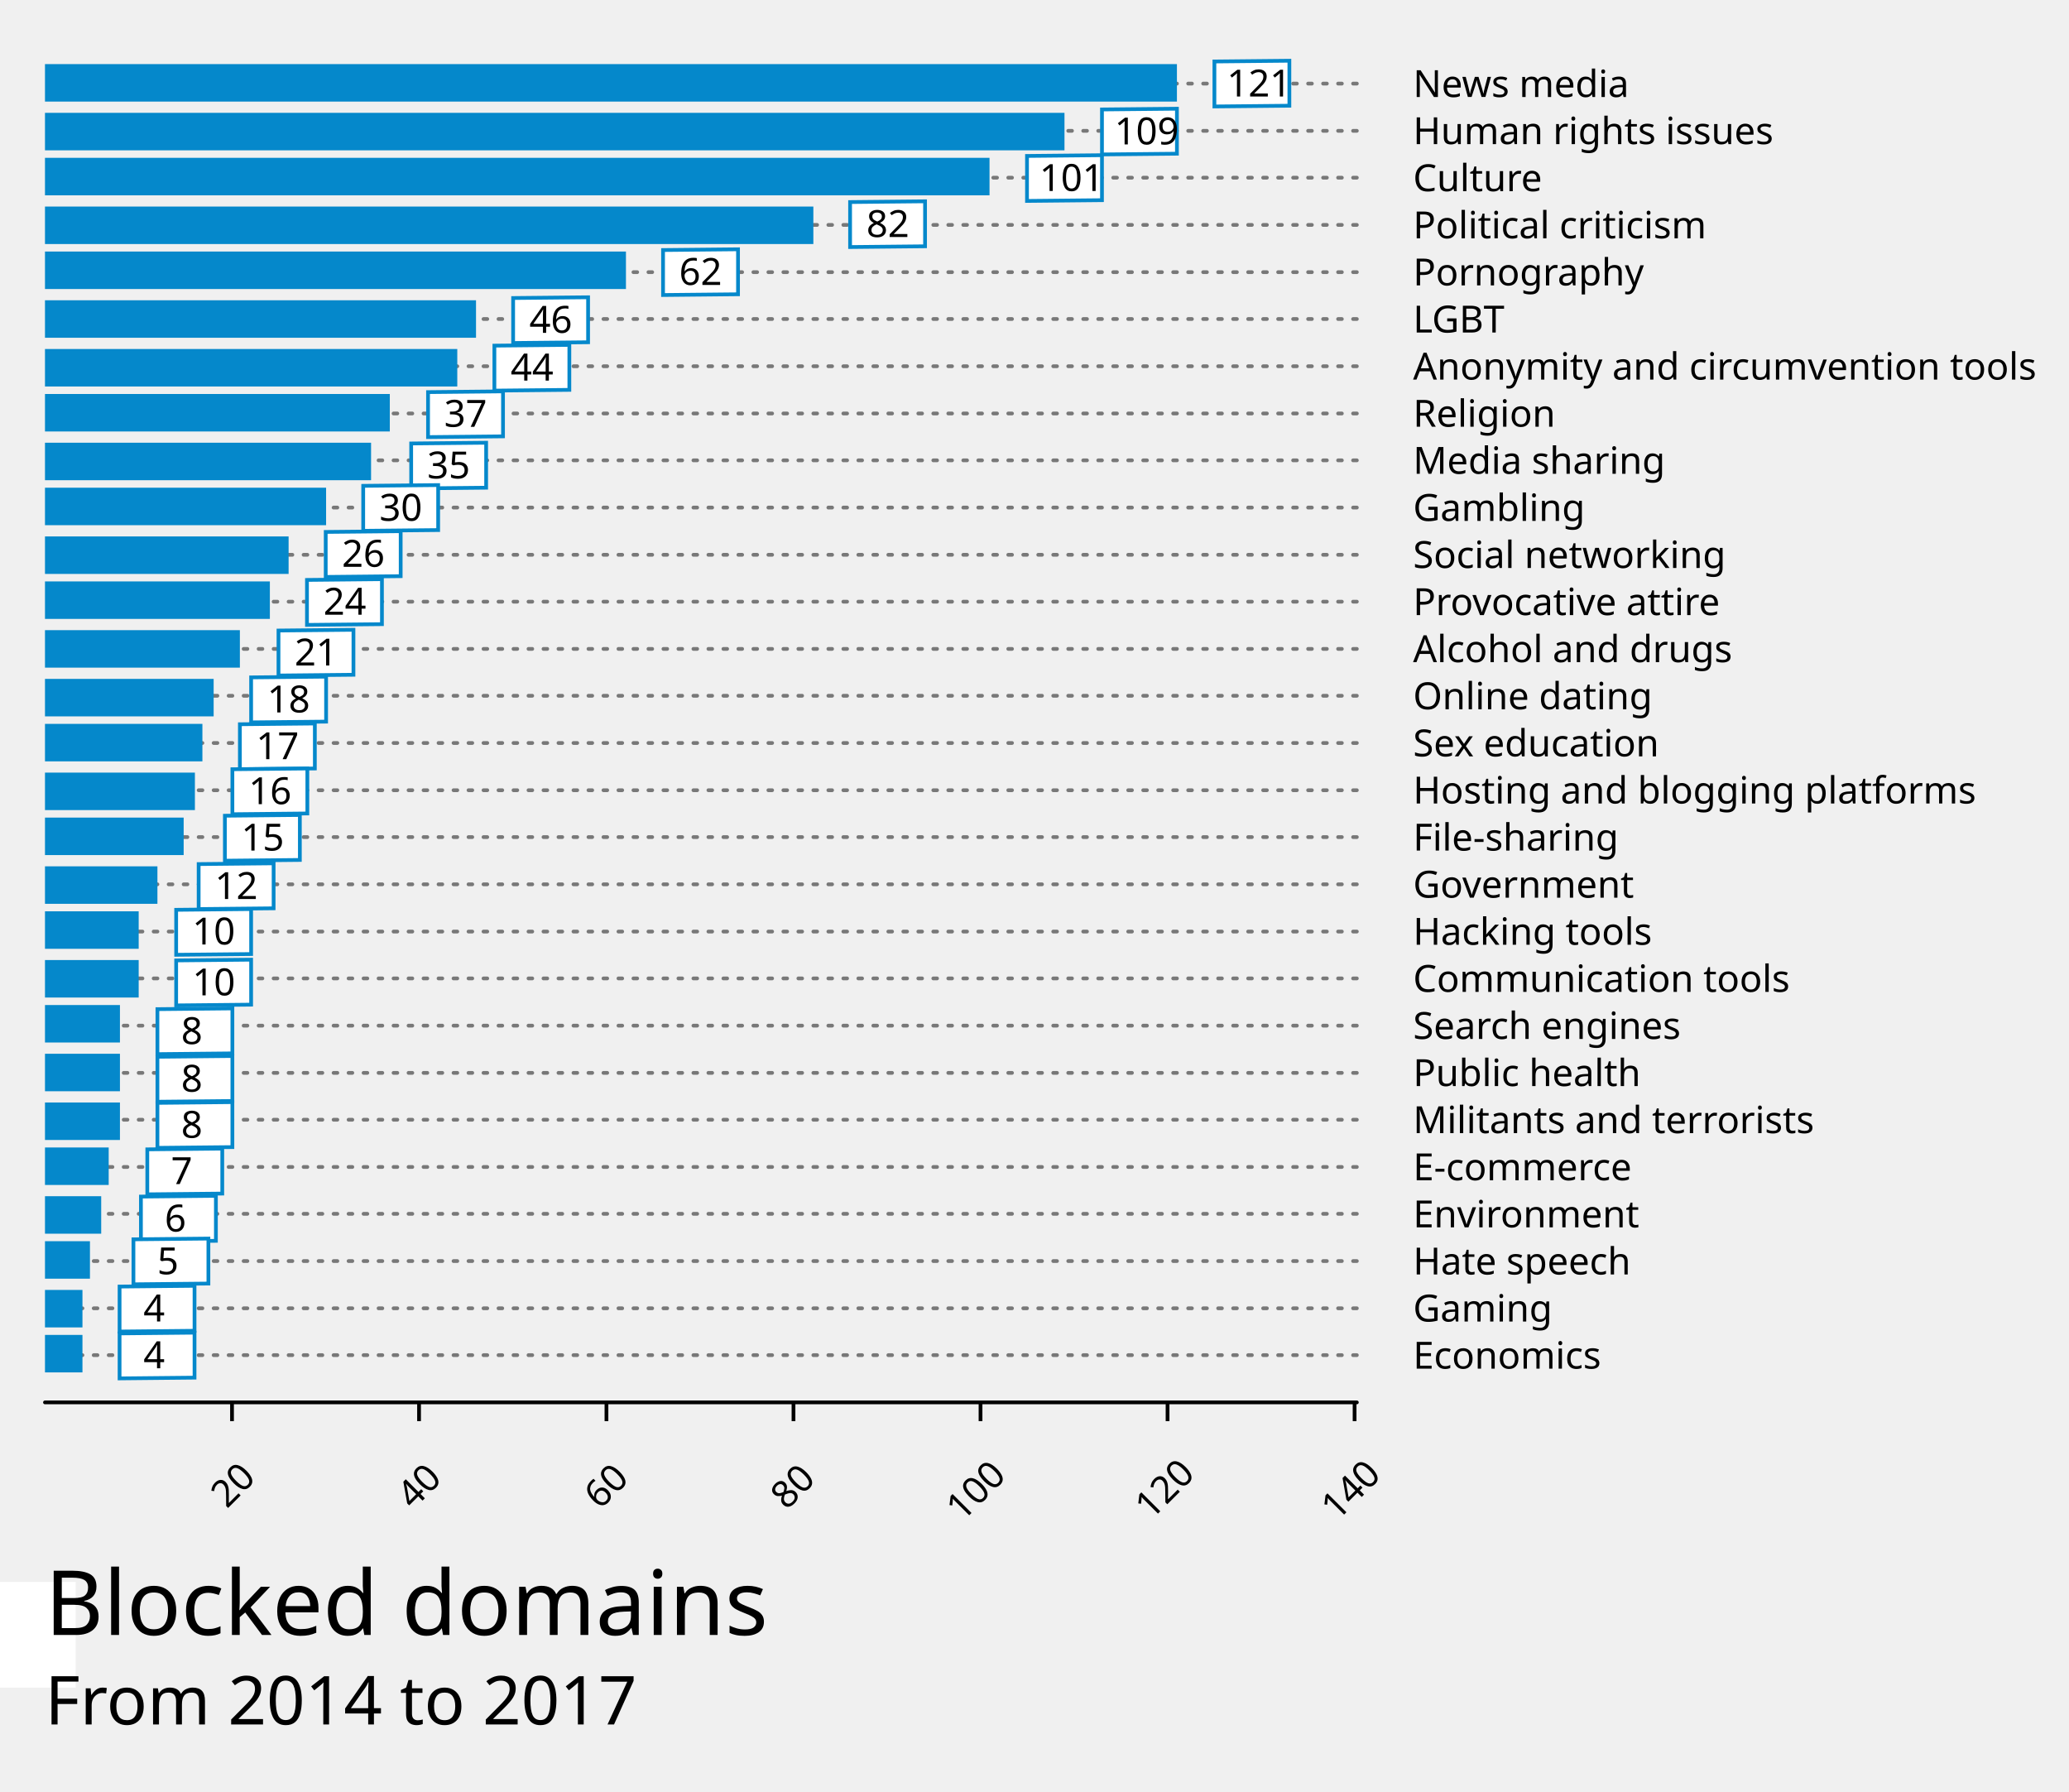
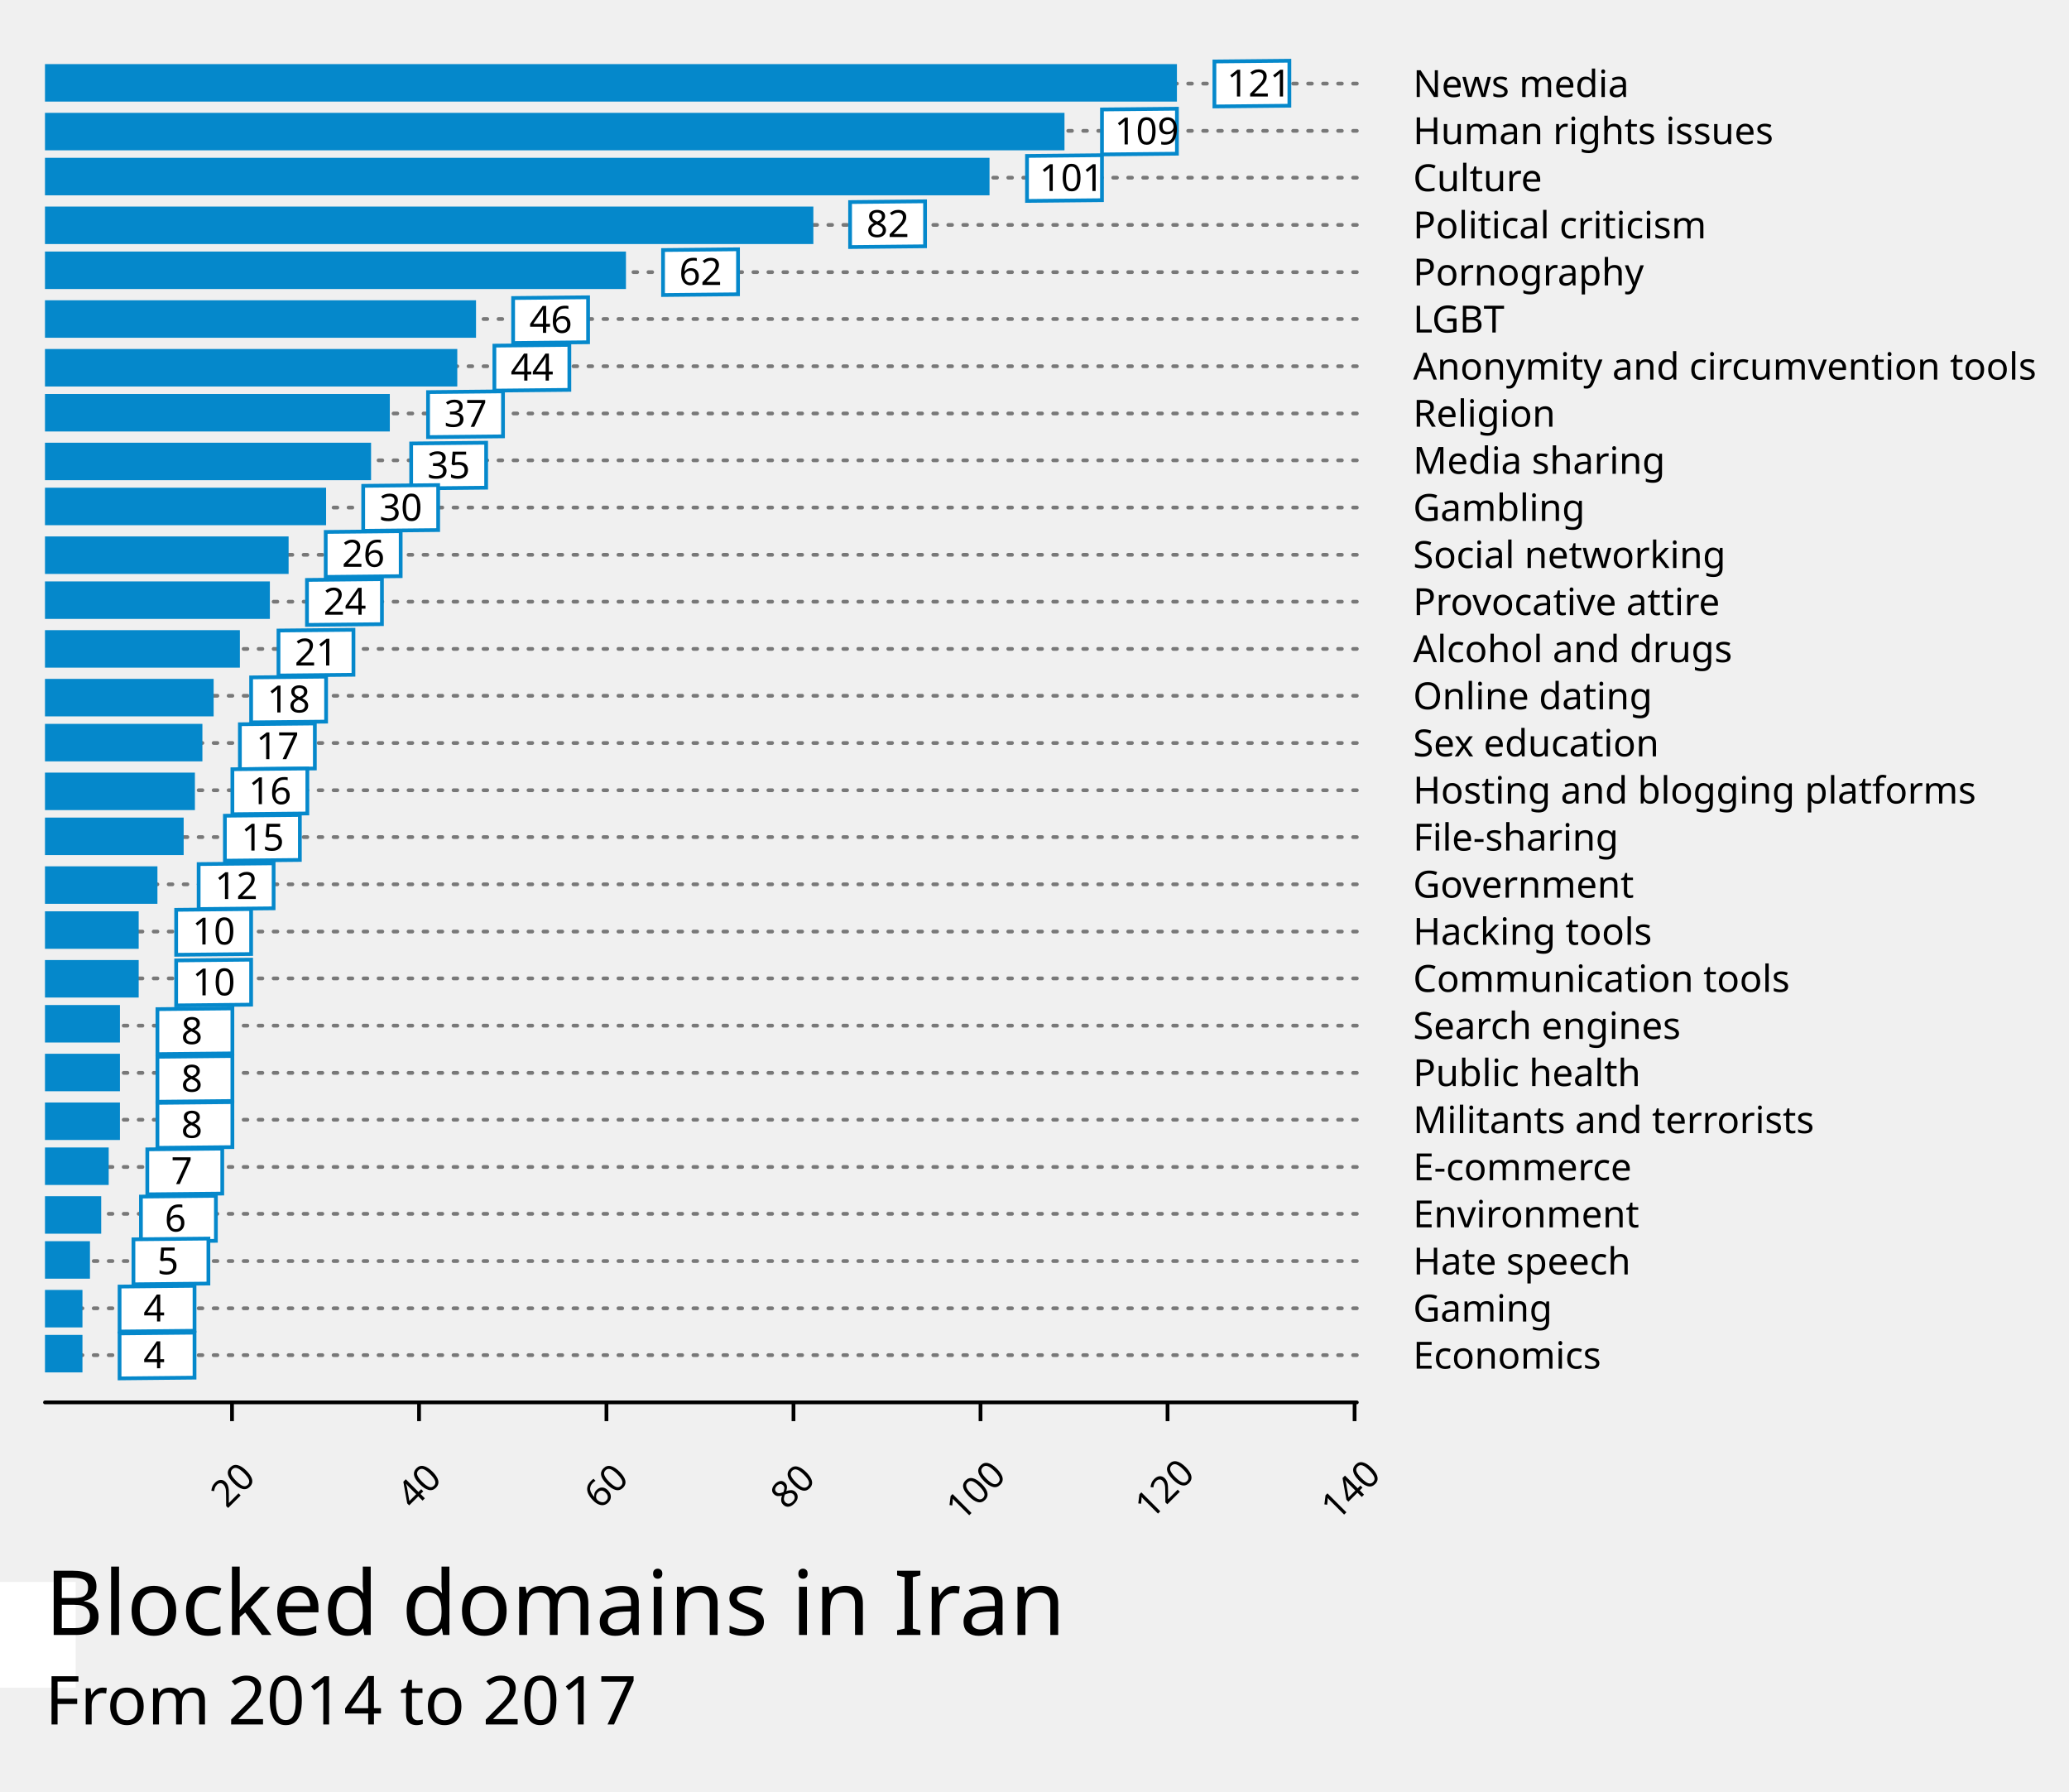
<svg xmlns="http://www.w3.org/2000/svg" version="1.1" id="Layer_1" x="0px" y="0px" viewBox="0 0 552 477.9" style="enable-background:new 0 0 552 477.9;" xml:space="preserve">
  <style type="text/css">
	.st0{fill:#FFFFFF;}
	.st1{font-family:'FiraSans-Bold';}
	.st2{font-size:24px;}
	.st3{font-family:'FiraSans-Regular';}
	.st4{font-size:18px;}
	.st5{fill:none;stroke:#000000;stroke-linecap:round;stroke-linejoin:round;}
	.st6{fill:none;}
	.st7{fill:none;stroke:#000000;}
	.st8{font-size:10px;}
	.st9{fill:none;stroke:#000000;stroke-linecap:round;stroke-linejoin:round;stroke-opacity:0.5;stroke-dasharray:1,3;}
	.st10{fill:#0588CB;}
	.st11{fill:#FFFFFF;stroke:#0588CB;}
</style>
  <g>
-     <path id="a_1_" class="st0" d="M20.2,436.1V422H-8.1v28.2h28.3V436.1z" />
+     <path id="a_1_" class="st0" d="M20.2,436.1V422H-8.1v28.2h28.3C20.2,450.2,20.2,436.1,20.2,436.1z" />
  </g>
  <g id="Layer_1_1_">
-     <text transform="matrix(1 0 0 1 12 436.1412)" class="st1 st2">Blocked domains</text>
+     <text transform="matrix(1 0 0 1 12 436.1412)" class="st1 st2">Blocked domains in Iran</text>
    <text transform="matrix(1 0 0 1 12 460.0111)" class="st3 st4">From 2014 to 2017</text>
    <g>
      <line shape-rendering="auto" vector-effect="non-scaling-stroke" class="st5" x1="12" y1="374.1" x2="362" y2="374.1" />
      <g>
        <line shape-rendering="auto" vector-effect="non-scaling-stroke" class="st6" x1="61.9" y1="374.1" x2="61.9" y2="-25.9" />
        <line shape-rendering="auto" vector-effect="non-scaling-stroke" class="st7" x1="61.9" y1="374.1" x2="61.9" y2="379.1" />
-         <text transform="matrix(0.7071 -0.7071 0.7071 0.7071 60.5182 402.6016)" class="st3 st8">20</text>
+         <text transform="matrix(0.7071 -0.7071 0.7071 0.7071 60.5181 402.6018)" class="st3 st8">20</text>
      </g>
      <g>
        <line shape-rendering="auto" vector-effect="non-scaling-stroke" class="st6" x1="111.8" y1="374.1" x2="111.8" y2="-25.9" />
        <line shape-rendering="auto" vector-effect="non-scaling-stroke" class="st7" x1="111.8" y1="374.1" x2="111.8" y2="379.1" />
-         <text transform="matrix(0.7071 -0.7071 0.7071 0.7071 110.1749 402.8633)" class="st3 st8">40</text>
+         <text transform="matrix(0.7071 -0.7071 0.7071 0.7071 110.1748 402.8635)" class="st3 st8">40</text>
      </g>
      <g>
        <line shape-rendering="auto" vector-effect="non-scaling-stroke" class="st6" x1="161.8" y1="374.1" x2="161.8" y2="-25.9" />
        <line shape-rendering="auto" vector-effect="non-scaling-stroke" class="st7" x1="161.8" y1="374.1" x2="161.8" y2="379.1" />
-         <text transform="matrix(0.7071 -0.7071 0.7071 0.7071 160.086 402.8706)" class="st3 st8">60</text>
+         <text transform="matrix(0.7071 -0.7071 0.7071 0.7071 160.086 402.8704)" class="st3 st8">60</text>
      </g>
      <g>
        <line shape-rendering="auto" vector-effect="non-scaling-stroke" class="st6" x1="211.7" y1="374.1" x2="211.7" y2="-25.9" />
        <line shape-rendering="auto" vector-effect="non-scaling-stroke" class="st7" x1="211.7" y1="374.1" x2="211.7" y2="379.1" />
-         <text transform="matrix(0.7071 -0.7071 0.7071 0.7071 209.877 402.9976)" class="st3 st8">80</text>
+         <text transform="matrix(0.7071 -0.7071 0.7071 0.7071 209.877 402.9978)" class="st3 st8">80</text>
      </g>
      <g>
        <line shape-rendering="auto" vector-effect="non-scaling-stroke" class="st6" x1="261.6" y1="374.1" x2="261.6" y2="-25.9" />
        <line shape-rendering="auto" vector-effect="non-scaling-stroke" class="st7" x1="261.6" y1="374.1" x2="261.6" y2="379.1" />
-         <text transform="matrix(0.7071 -0.7071 0.7071 0.7071 256.6842 406.1089)" class="st3 st8">100</text>
+         <text transform="matrix(0.7071 -0.7071 0.7071 0.7071 256.6841 406.1086)" class="st3 st8">100</text>
      </g>
      <g>
        <line shape-rendering="auto" vector-effect="non-scaling-stroke" class="st6" x1="311.5" y1="374.1" x2="311.5" y2="-25.9" />
        <line shape-rendering="auto" vector-effect="non-scaling-stroke" class="st7" x1="311.5" y1="374.1" x2="311.5" y2="379.1" />
-         <text transform="matrix(0.7071 -0.7071 0.7071 0.7071 307.0479 405.6631)" class="st3 st8">120</text>
+         <text transform="matrix(0.7071 -0.7071 0.7071 0.7071 307.0479 405.6628)" class="st3 st8">120</text>
      </g>
      <g>
        <line shape-rendering="auto" vector-effect="non-scaling-stroke" class="st6" x1="361.4" y1="374.1" x2="361.4" y2="-25.9" />
        <line shape-rendering="auto" vector-effect="non-scaling-stroke" class="st7" x1="361.4" y1="374.1" x2="361.4" y2="379.1" />
-         <text transform="matrix(0.7071 -0.7071 0.7071 0.7071 356.7047 405.9253)" class="st3 st8">140</text>
+         <text transform="matrix(0.7071 -0.7071 0.7071 0.7071 356.7046 405.925)" class="st3 st8">140</text>
      </g>
    </g>
    <g>
      <line shape-rendering="auto" vector-effect="non-scaling-stroke" class="st6" x1="362" y1="-25.9" x2="362" y2="374.1" />
      <g>
        <line shape-rendering="auto" vector-effect="non-scaling-stroke" class="st9" x1="362" y1="361.5" x2="12" y2="361.5" />
        <line shape-rendering="auto" vector-effect="non-scaling-stroke" class="st6" x1="362" y1="361.5" x2="367" y2="361.5" />
        <text transform="matrix(1 0 0 1 377 365.0964)" class="st3 st8">Economics</text>
      </g>
      <g>
        <line shape-rendering="auto" vector-effect="non-scaling-stroke" class="st9" x1="362" y1="349" x2="12" y2="349" />
        <line shape-rendering="auto" vector-effect="non-scaling-stroke" class="st6" x1="362" y1="349" x2="367" y2="349" />
        <text transform="matrix(1 0 0 1 377 352.5329)" class="st3 st8">Gaming</text>
      </g>
      <g>
        <line shape-rendering="auto" vector-effect="non-scaling-stroke" class="st9" x1="362" y1="336.4" x2="12" y2="336.4" />
        <line shape-rendering="auto" vector-effect="non-scaling-stroke" class="st6" x1="362" y1="336.4" x2="367" y2="336.4" />
        <text transform="matrix(1 0 0 1 377 339.9695)" class="st3 st8">Hate speech</text>
      </g>
      <g>
        <line shape-rendering="auto" vector-effect="non-scaling-stroke" class="st9" x1="362" y1="323.8" x2="12" y2="323.8" />
        <line shape-rendering="auto" vector-effect="non-scaling-stroke" class="st6" x1="362" y1="323.8" x2="367" y2="323.8" />
        <text transform="matrix(1 0 0 1 377 327.4057)" class="st3 st8">Environment</text>
      </g>
      <g>
        <line shape-rendering="auto" vector-effect="non-scaling-stroke" class="st9" x1="362" y1="311.3" x2="12" y2="311.3" />
        <line shape-rendering="auto" vector-effect="non-scaling-stroke" class="st6" x1="362" y1="311.3" x2="367" y2="311.3" />
        <text transform="matrix(1 0 0 1 377 314.8423)" class="st3 st8">E-commerce</text>
      </g>
      <g>
        <line shape-rendering="auto" vector-effect="non-scaling-stroke" class="st9" x1="362" y1="298.7" x2="12" y2="298.7" />
        <line shape-rendering="auto" vector-effect="non-scaling-stroke" class="st6" x1="362" y1="298.7" x2="367" y2="298.7" />
        <text transform="matrix(1 0 0 1 377 302.2785)" class="st3 st8">Militants and terrorists</text>
      </g>
      <g>
        <line shape-rendering="auto" vector-effect="non-scaling-stroke" class="st9" x1="362" y1="286.2" x2="12" y2="286.2" />
        <line shape-rendering="auto" vector-effect="non-scaling-stroke" class="st6" x1="362" y1="286.2" x2="367" y2="286.2" />
        <text transform="matrix(1 0 0 1 377 289.7151)" class="st3 st8">Public health</text>
      </g>
      <g>
        <line shape-rendering="auto" vector-effect="non-scaling-stroke" class="st9" x1="362" y1="273.6" x2="12" y2="273.6" />
        <line shape-rendering="auto" vector-effect="non-scaling-stroke" class="st6" x1="362" y1="273.6" x2="367" y2="273.6" />
        <text transform="matrix(1 0 0 1 377 277.1514)" class="st3 st8">Search engines</text>
      </g>
      <g>
        <line shape-rendering="auto" vector-effect="non-scaling-stroke" class="st9" x1="362" y1="261" x2="12" y2="261" />
        <line shape-rendering="auto" vector-effect="non-scaling-stroke" class="st6" x1="362" y1="261" x2="367" y2="261" />
        <text transform="matrix(1 0 0 1 377 264.5879)" class="st3 st8">Communication tools</text>
      </g>
      <g>
        <line shape-rendering="auto" vector-effect="non-scaling-stroke" class="st9" x1="362" y1="248.5" x2="12" y2="248.5" />
        <line shape-rendering="auto" vector-effect="non-scaling-stroke" class="st6" x1="362" y1="248.5" x2="367" y2="248.5" />
        <text transform="matrix(1 0 0 1 377 252.0242)" class="st3 st8">Hacking tools</text>
      </g>
      <g>
        <line shape-rendering="auto" vector-effect="non-scaling-stroke" class="st9" x1="362" y1="235.9" x2="12" y2="235.9" />
        <line shape-rendering="auto" vector-effect="non-scaling-stroke" class="st6" x1="362" y1="235.9" x2="367" y2="235.9" />
        <text transform="matrix(1 0 0 1 377 239.4607)" class="st3 st8">Government</text>
      </g>
      <g>
        <line shape-rendering="auto" vector-effect="non-scaling-stroke" class="st9" x1="362" y1="223.3" x2="12" y2="223.3" />
        <line shape-rendering="auto" vector-effect="non-scaling-stroke" class="st6" x1="362" y1="223.3" x2="367" y2="223.3" />
        <text transform="matrix(1 0 0 1 377 226.8972)" class="st3 st8">File-sharing</text>
      </g>
      <g>
        <line shape-rendering="auto" vector-effect="non-scaling-stroke" class="st9" x1="362" y1="210.8" x2="12" y2="210.8" />
        <line shape-rendering="auto" vector-effect="non-scaling-stroke" class="st6" x1="362" y1="210.8" x2="367" y2="210.8" />
        <text transform="matrix(1 0 0 1 377 214.3335)" class="st3 st8">Hosting and blogging platforms</text>
      </g>
      <g>
        <line shape-rendering="auto" vector-effect="non-scaling-stroke" class="st9" x1="362" y1="198.2" x2="12" y2="198.2" />
        <line shape-rendering="auto" vector-effect="non-scaling-stroke" class="st6" x1="362" y1="198.2" x2="367" y2="198.2" />
        <text transform="matrix(1 0 0 1 377 201.77)" class="st3 st8">Sex education</text>
      </g>
      <g>
        <line shape-rendering="auto" vector-effect="non-scaling-stroke" class="st9" x1="362" y1="185.6" x2="12" y2="185.6" />
        <line shape-rendering="auto" vector-effect="non-scaling-stroke" class="st6" x1="362" y1="185.6" x2="367" y2="185.6" />
        <text transform="matrix(1 0 0 1 377 189.2063)" class="st3 st8">Online dating</text>
      </g>
      <g>
        <line shape-rendering="auto" vector-effect="non-scaling-stroke" class="st9" x1="362" y1="173.1" x2="12" y2="173.1" />
        <line shape-rendering="auto" vector-effect="non-scaling-stroke" class="st6" x1="362" y1="173.1" x2="367" y2="173.1" />
        <text transform="matrix(1 0 0 1 377 176.6428)" class="st3 st8">Alcohol and drugs</text>
      </g>
      <g>
        <line shape-rendering="auto" vector-effect="non-scaling-stroke" class="st9" x1="362" y1="160.5" x2="12" y2="160.5" />
        <line shape-rendering="auto" vector-effect="non-scaling-stroke" class="st6" x1="362" y1="160.5" x2="367" y2="160.5" />
        <text transform="matrix(1 0 0 1 377 164.0793)" class="st3 st8">Provocative attire</text>
      </g>
      <g>
        <line shape-rendering="auto" vector-effect="non-scaling-stroke" class="st9" x1="362" y1="148" x2="12" y2="148" />
        <line shape-rendering="auto" vector-effect="non-scaling-stroke" class="st6" x1="362" y1="148" x2="367" y2="148" />
        <text transform="matrix(1 0 0 1 377 151.5156)" class="st3 st8">Social networking</text>
      </g>
      <g>
        <line shape-rendering="auto" vector-effect="non-scaling-stroke" class="st9" x1="362" y1="135.4" x2="12" y2="135.4" />
        <line shape-rendering="auto" vector-effect="non-scaling-stroke" class="st6" x1="362" y1="135.4" x2="367" y2="135.4" />
        <text transform="matrix(1 0 0 1 377 138.9521)" class="st3 st8">Gambling</text>
      </g>
      <g>
        <line shape-rendering="auto" vector-effect="non-scaling-stroke" class="st9" x1="362" y1="122.8" x2="12" y2="122.8" />
        <line shape-rendering="auto" vector-effect="non-scaling-stroke" class="st6" x1="362" y1="122.8" x2="367" y2="122.8" />
        <text transform="matrix(1 0 0 1 377 126.3884)" class="st3 st8">Media sharing</text>
      </g>
      <g>
        <line shape-rendering="auto" vector-effect="non-scaling-stroke" class="st9" x1="362" y1="110.3" x2="12" y2="110.3" />
        <line shape-rendering="auto" vector-effect="non-scaling-stroke" class="st6" x1="362" y1="110.3" x2="367" y2="110.3" />
        <text transform="matrix(1 0 0 1 377 113.8249)" class="st3 st8">Religion</text>
      </g>
      <g>
        <line shape-rendering="auto" vector-effect="non-scaling-stroke" class="st9" x1="362" y1="97.7" x2="12" y2="97.7" />
        <line shape-rendering="auto" vector-effect="non-scaling-stroke" class="st6" x1="362" y1="97.7" x2="367" y2="97.7" />
        <text transform="matrix(1 0 0 1 377 101.2615)" class="st3 st8">Anonymity and circumvention tools</text>
      </g>
      <g>
        <line shape-rendering="auto" vector-effect="non-scaling-stroke" class="st9" x1="362" y1="85.1" x2="12" y2="85.1" />
        <line shape-rendering="auto" vector-effect="non-scaling-stroke" class="st6" x1="362" y1="85.1" x2="367" y2="85.1" />
        <text transform="matrix(1 0 0 1 377 88.6977)" class="st3 st8">LGBT</text>
      </g>
      <g>
        <line shape-rendering="auto" vector-effect="non-scaling-stroke" class="st9" x1="362" y1="72.6" x2="12" y2="72.6" />
        <line shape-rendering="auto" vector-effect="non-scaling-stroke" class="st6" x1="362" y1="72.6" x2="367" y2="72.6" />
-         <text transform="matrix(1 0 0 1 377 76.1343)" class="st3 st8">Pornography</text>
+         <text transform="matrix(1 0 0 1 377 76.1342)" class="st3 st8">Pornography</text>
      </g>
      <g>
        <line shape-rendering="auto" vector-effect="non-scaling-stroke" class="st9" x1="362" y1="60" x2="12" y2="60" />
        <line shape-rendering="auto" vector-effect="non-scaling-stroke" class="st6" x1="362" y1="60" x2="367" y2="60" />
        <text transform="matrix(1 0 0 1 377 63.5705)" class="st3 st8">Political criticism</text>
      </g>
      <g>
        <line shape-rendering="auto" vector-effect="non-scaling-stroke" class="st9" x1="362" y1="47.4" x2="12" y2="47.4" />
        <line shape-rendering="auto" vector-effect="non-scaling-stroke" class="st6" x1="362" y1="47.4" x2="367" y2="47.4" />
-         <text transform="matrix(1 0 0 1 377 51.0071)" class="st3 st8">Culture</text>
+         <text transform="matrix(1 0 0 1 377 51.007)" class="st3 st8">Culture</text>
      </g>
      <g>
        <line shape-rendering="auto" vector-effect="non-scaling-stroke" class="st9" x1="362" y1="34.9" x2="12" y2="34.9" />
        <line shape-rendering="auto" vector-effect="non-scaling-stroke" class="st6" x1="362" y1="34.9" x2="367" y2="34.9" />
        <text transform="matrix(1 0 0 1 377 38.4434)" class="st3 st8">Human rights issues</text>
      </g>
      <g>
        <line shape-rendering="auto" vector-effect="non-scaling-stroke" class="st9" x1="362" y1="22.3" x2="12" y2="22.3" />
        <line shape-rendering="auto" vector-effect="non-scaling-stroke" class="st6" x1="362" y1="22.3" x2="367" y2="22.3" />
        <text transform="matrix(1 0 0 1 377 25.8799)" class="st3 st8">News media</text>
      </g>
    </g>
    <g>
      <path shape-rendering="auto" class="st10" d="M12,356.1v10h10v-10H12z" />
      <path shape-rendering="auto" class="st10" d="M12,344.1v10h10v-10H12z" />
      <path shape-rendering="auto" class="st10" d="M12,331.1v10h12v-10H12z" />
      <path shape-rendering="auto" class="st10" d="M12,319.1v10h15v-10H12z" />
      <path shape-rendering="auto" class="st10" d="M12,306.1v10h17v-10H12z" />
      <path shape-rendering="auto" class="st10" d="M12,294.1v10h20v-10H12z" />
      <path shape-rendering="auto" class="st10" d="M12,281.1v10h20v-10H12z" />
      <path shape-rendering="auto" class="st10" d="M12,268.1v10h20v-10H12z" />
      <path shape-rendering="auto" class="st10" d="M12,256.1v10h25v-10H12z" />
      <path shape-rendering="auto" class="st10" d="M12,243.1v10h25v-10H12z" />
      <path shape-rendering="auto" class="st10" d="M12,231.1v10h30v-10H12z" />
      <path shape-rendering="auto" class="st10" d="M12,218.1v10h37v-10H12z" />
      <path shape-rendering="auto" class="st10" d="M12,206.1v10h40v-10H12z" />
      <path shape-rendering="auto" class="st10" d="M12,193.1v10h42v-10H12z" />
      <path shape-rendering="auto" class="st10" d="M12,181.1v10h45v-10H12z" />
      <path shape-rendering="auto" class="st10" d="M12,168.1v10h52v-10H12z" />
      <path shape-rendering="auto" class="st10" d="M12,155.1v10h60v-10H12z" />
      <path shape-rendering="auto" class="st10" d="M12,143.1v10h65v-10H12z" />
      <path shape-rendering="auto" class="st10" d="M12,130.1v10h75v-10H12z" />
-       <path shape-rendering="auto" class="st10" d="M12,118.1v10h87v-10H12z" />
+       <path shape-rendering="auto" class="st10" d="M12,118.1v10h87v-10C99,118.1,12,118.1,12,118.1z" />
      <path shape-rendering="auto" class="st10" d="M12,105.1v10h92v-10H12z" />
      <path shape-rendering="auto" class="st10" d="M12,93.1v10h110v-10H12z" />
      <path shape-rendering="auto" class="st10" d="M12,80.1v10h115v-10H12z" />
      <path shape-rendering="auto" class="st10" d="M12,67.1v10h155v-10H12z" />
      <path shape-rendering="auto" class="st10" d="M12,55.1v10h205v-10H12z" />
      <path shape-rendering="auto" class="st10" d="M12,42.1v10h252v-10H12z" />
-       <path shape-rendering="auto" class="st10" d="M12,30.1v10h272v-10H12z" />
+       <path shape-rendering="auto" class="st10" d="M12,30.1v10h272v-10C284,30.1,12,30.1,12,30.1z" />
      <path shape-rendering="auto" class="st10" d="M12,17.1v10h302v-10H12z" />
    </g>
  </g>
  <g id="Layer_3">
    <g>
      <path shape-rendering="auto" class="st11" d="M324,18v4v4v2.4l0,0l20-0.2v-12l-20,0.2l0,0V18z" />
      <text transform="matrix(1 0 0 1 327.3258 25.7397)" class="st3 st8">121</text>
    </g>
    <g>
      <path shape-rendering="auto" class="st11" d="M294,30.8v4v4v2.4l0,0l20-0.2V29l-20,0.2l0,0V30.8z" />
      <text transform="matrix(1 0 0 1 297.3503 38.52)" class="st3 st8">109</text>
    </g>
    <g>
      <path shape-rendering="auto" class="st11" d="M274,43.2v4v4v2.4l0,0l20-0.2v-12l-20,0.2l0,0V43.2z" />
      <text transform="matrix(1 0 0 1 277.3229 50.9435)" class="st3 st8">101</text>
    </g>
    <g>
      <path shape-rendering="auto" class="st11" d="M226.8,55.5v4v4v2.4l0,0l20-0.2v-12l-20,0.2l0,0V55.5z" />
      <text transform="matrix(1 0 0 1 231.1554 63.2252)" class="st3 st8">82</text>
    </g>
    <g>
      <path shape-rendering="auto" class="st11" d="M176.9,68.3v4v4v2.4l0,0l20-0.2v-12l-20,0.2l0,0V68.3z" />
      <text transform="matrix(1 0 0 1 181.1962 76.0069)" class="st3 st8">62</text>
    </g>
    <g>
      <path shape-rendering="auto" class="st11" d="M136.9,81.1v4v4v2.4l0,0l20-0.2v-12l-20,0.2l0,0V81.1z" />
      <text transform="matrix(1 0 0 1 141.2289 88.7887)" class="st3 st8">46</text>
    </g>
    <g>
      <path shape-rendering="auto" class="st11" d="M131.9,93.8v4v4v2.4l0,0l20-0.2V92l-20,0.2l0,0V93.8z" />
      <text transform="matrix(1 0 0 1 136.233 101.5199)" class="st3 st8">44</text>
    </g>
    <g>
      <path shape-rendering="auto" class="st11" d="M114.2,106.2v4v4v2.4l0,0l20-0.2v-12l-20,0.2l0,0V106.2z" />
      <text transform="matrix(1 0 0 1 118.4973 113.8523)" class="st3 st8">37</text>
    </g>
    <g>
      <path shape-rendering="auto" class="st11" d="M109.7,119.9v4v4v2.4l0,0l20-0.2v-12l-20,0.2l0,0V119.9z" />
      <text transform="matrix(1 0 0 1 113.9818 127.6213)" class="st3 st8">35</text>
    </g>
    <g>
      <path shape-rendering="auto" class="st11" d="M96.9,131.2v4v4v2.4l0,0l20-0.2v-12l-20,0.2l0,0V131.2z" />
      <text transform="matrix(1 0 0 1 101.2167 138.9159)" class="st3 st8">30</text>
    </g>
    <g>
-       <path shape-rendering="auto" class="st11" d="M86.9,143.5v4v4v2.4l0,0l20-0.2v-12l-20,0.2l0,0C86.9,141.9,86.9,143.5,86.9,143.5z" />
+       <path shape-rendering="auto" class="st11" d="M86.9,143.5v4v4v2.4l0,0l20-0.2v-12l-20,0.2l0,0V143.5z" />
      <text transform="matrix(1 0 0 1 91.2138 151.1976)" class="st3 st8">26</text>
    </g>
    <g>
-       <path shape-rendering="auto" class="st11" d="M81.9,156.3v4v4v2.4l0,0l20-0.2v-12l-20,0.2l0,0C81.9,154.7,81.9,156.3,81.9,156.3z" />
+       <path shape-rendering="auto" class="st11" d="M81.9,156.3v4v4v2.4l0,0l20-0.2v-12l-20,0.2l0,0V156.3z" />
      <text transform="matrix(1 0 0 1 86.2739 163.9795)" class="st3 st8">24</text>
    </g>
    <g>
      <path shape-rendering="auto" class="st11" d="M74.3,169.8v4v4v2.4l0,0l20-0.2v-12l-20,0.2l0,0V169.8z" />
      <text transform="matrix(1 0 0 1 78.5967 177.5199)" class="st3 st8">21</text>
    </g>
    <g>
      <path shape-rendering="auto" class="st11" d="M67,182.3v4v4v2.4l0,0l20-0.2v-12l-20,0.2l0,0V182.3z" />
      <text transform="matrix(1 0 0 1 71.2861 190.0431)" class="st3 st8">18</text>
    </g>
    <g>
      <path shape-rendering="auto" class="st11" d="M64,194.8v4v4v2.4l0,0l20-0.2v-12l-20,0.2l0,0V194.8z" />
      <text transform="matrix(1 0 0 1 68.3229 202.5199)" class="st3 st8">17</text>
    </g>
    <g>
      <path shape-rendering="auto" class="st11" d="M62,206.8v4v4v2.4l0,0l20-0.2v-12l-20,0.2l0,0V206.8z" />
      <text transform="matrix(1 0 0 1 66.3294 214.5199)" class="st3 st8">16</text>
    </g>
    <g>
      <path shape-rendering="auto" class="st11" d="M60,219.2v4v4v2.4l0,0l20-0.2v-12l-20,0.2l0,0V219.2z" />
      <text transform="matrix(1 0 0 1 64.3685 226.8884)" class="st3 st8">15</text>
    </g>
    <g>
      <path shape-rendering="auto" class="st11" d="M53,232.1v4v4v2.4l0,0l20-0.2v-12l-20,0.2l0,0V232.1z" />
      <text transform="matrix(1 0 0 1 57.3265 239.8182)" class="st3 st8">12</text>
    </g>
    <g>
      <path shape-rendering="auto" class="st11" d="M47,244.3v4v4v2.4l0,0l20-0.2v-12l-20,0.2l0,0V244.3z" />
      <text transform="matrix(1 0 0 1 51.2984 251.952)" class="st3 st8">10</text>
    </g>
    <g>
      <path shape-rendering="auto" class="st11" d="M47,257.8v4v4v2.4l0,0l20-0.2v-12l-20,0.2l0,0V257.8z" />
      <text transform="matrix(1 0 0 1 51.3229 265.5199)" class="st3 st8">10</text>
    </g>
    <g>
      <path shape-rendering="auto" class="st11" d="M42,270.8v4v4v2.4l0,0l20-0.2v-12l-20,0.2l0,0V270.8z" />
      <text transform="matrix(1 0 0 1 48.3271 278.5198)" class="st3 st8">8</text>
    </g>
    <g>
      <path shape-rendering="auto" class="st11" d="M42,295.8v4v4v2.4l0,0l20-0.2v-12l-20,0.2l0,0V295.8z" />
      <text transform="matrix(1 0 0 1 48.3271 303.5199)" class="st3 st8">8</text>
    </g>
    <g>
      <path shape-rendering="auto" class="st11" d="M42,283.5v4v4v2.4l0,0l20-0.2v-12l-20,0.2l0,0V283.5z" />
      <text transform="matrix(1 0 0 1 48.3236 291.2211)" class="st3 st8">8</text>
    </g>
    <g>
      <path shape-rendering="auto" class="st11" d="M39.3,308.2v4v4v2.4l0,0l20-0.2v-12l-20,0.2l0,0V308.2z" />
      <text transform="matrix(1 0 0 1 45.6212 315.8609)" class="st3 st8">7</text>
    </g>
    <g>
      <path shape-rendering="auto" class="st11" d="M37.6,320.8v4v4v2.4l0,0l20-0.2v-12l-20,0.2l0,0V320.8z" />
      <text transform="matrix(1 0 0 1 43.9441 328.5199)" class="st3 st8">6</text>
    </g>
    <g>
      <path shape-rendering="auto" class="st11" d="M35.6,332.2v4v4v2.4l0,0l20-0.2v-12l-20,0.2l0,0V332.2z" />
      <text transform="matrix(1 0 0 1 41.9441 339.9245)" class="st3 st8">5</text>
    </g>
    <g>
-       <path shape-rendering="auto" class="st11" d="M31.9,344.8v4v4v2.4l0,0l20-0.2v-12l-20,0.2l0,0V344.8z" />
+       <path shape-rendering="auto" class="st11" d="M31.9,344.8v4v4v2.4l0,0l20-0.2v-12l-20,0.2l0,0C31.9,343.2,31.9,344.8,31.9,344.8z" />
      <text transform="matrix(1 0 0 1 38.267 352.5199)" class="st3 st8">4</text>
    </g>
    <g>
-       <path shape-rendering="auto" class="st11" d="M31.9,357.3v4v4v2.4l0,0l20-0.2v-12l-20,0.2l0,0V357.3z" />
+       <path shape-rendering="auto" class="st11" d="M31.9,357.3v4v4v2.4l0,0l20-0.2v-12l-20,0.2l0,0C31.9,355.7,31.9,357.3,31.9,357.3z" />
      <text transform="matrix(1 0 0 1 38.267 364.9941)" class="st3 st8">4</text>
    </g>
  </g>
</svg>
